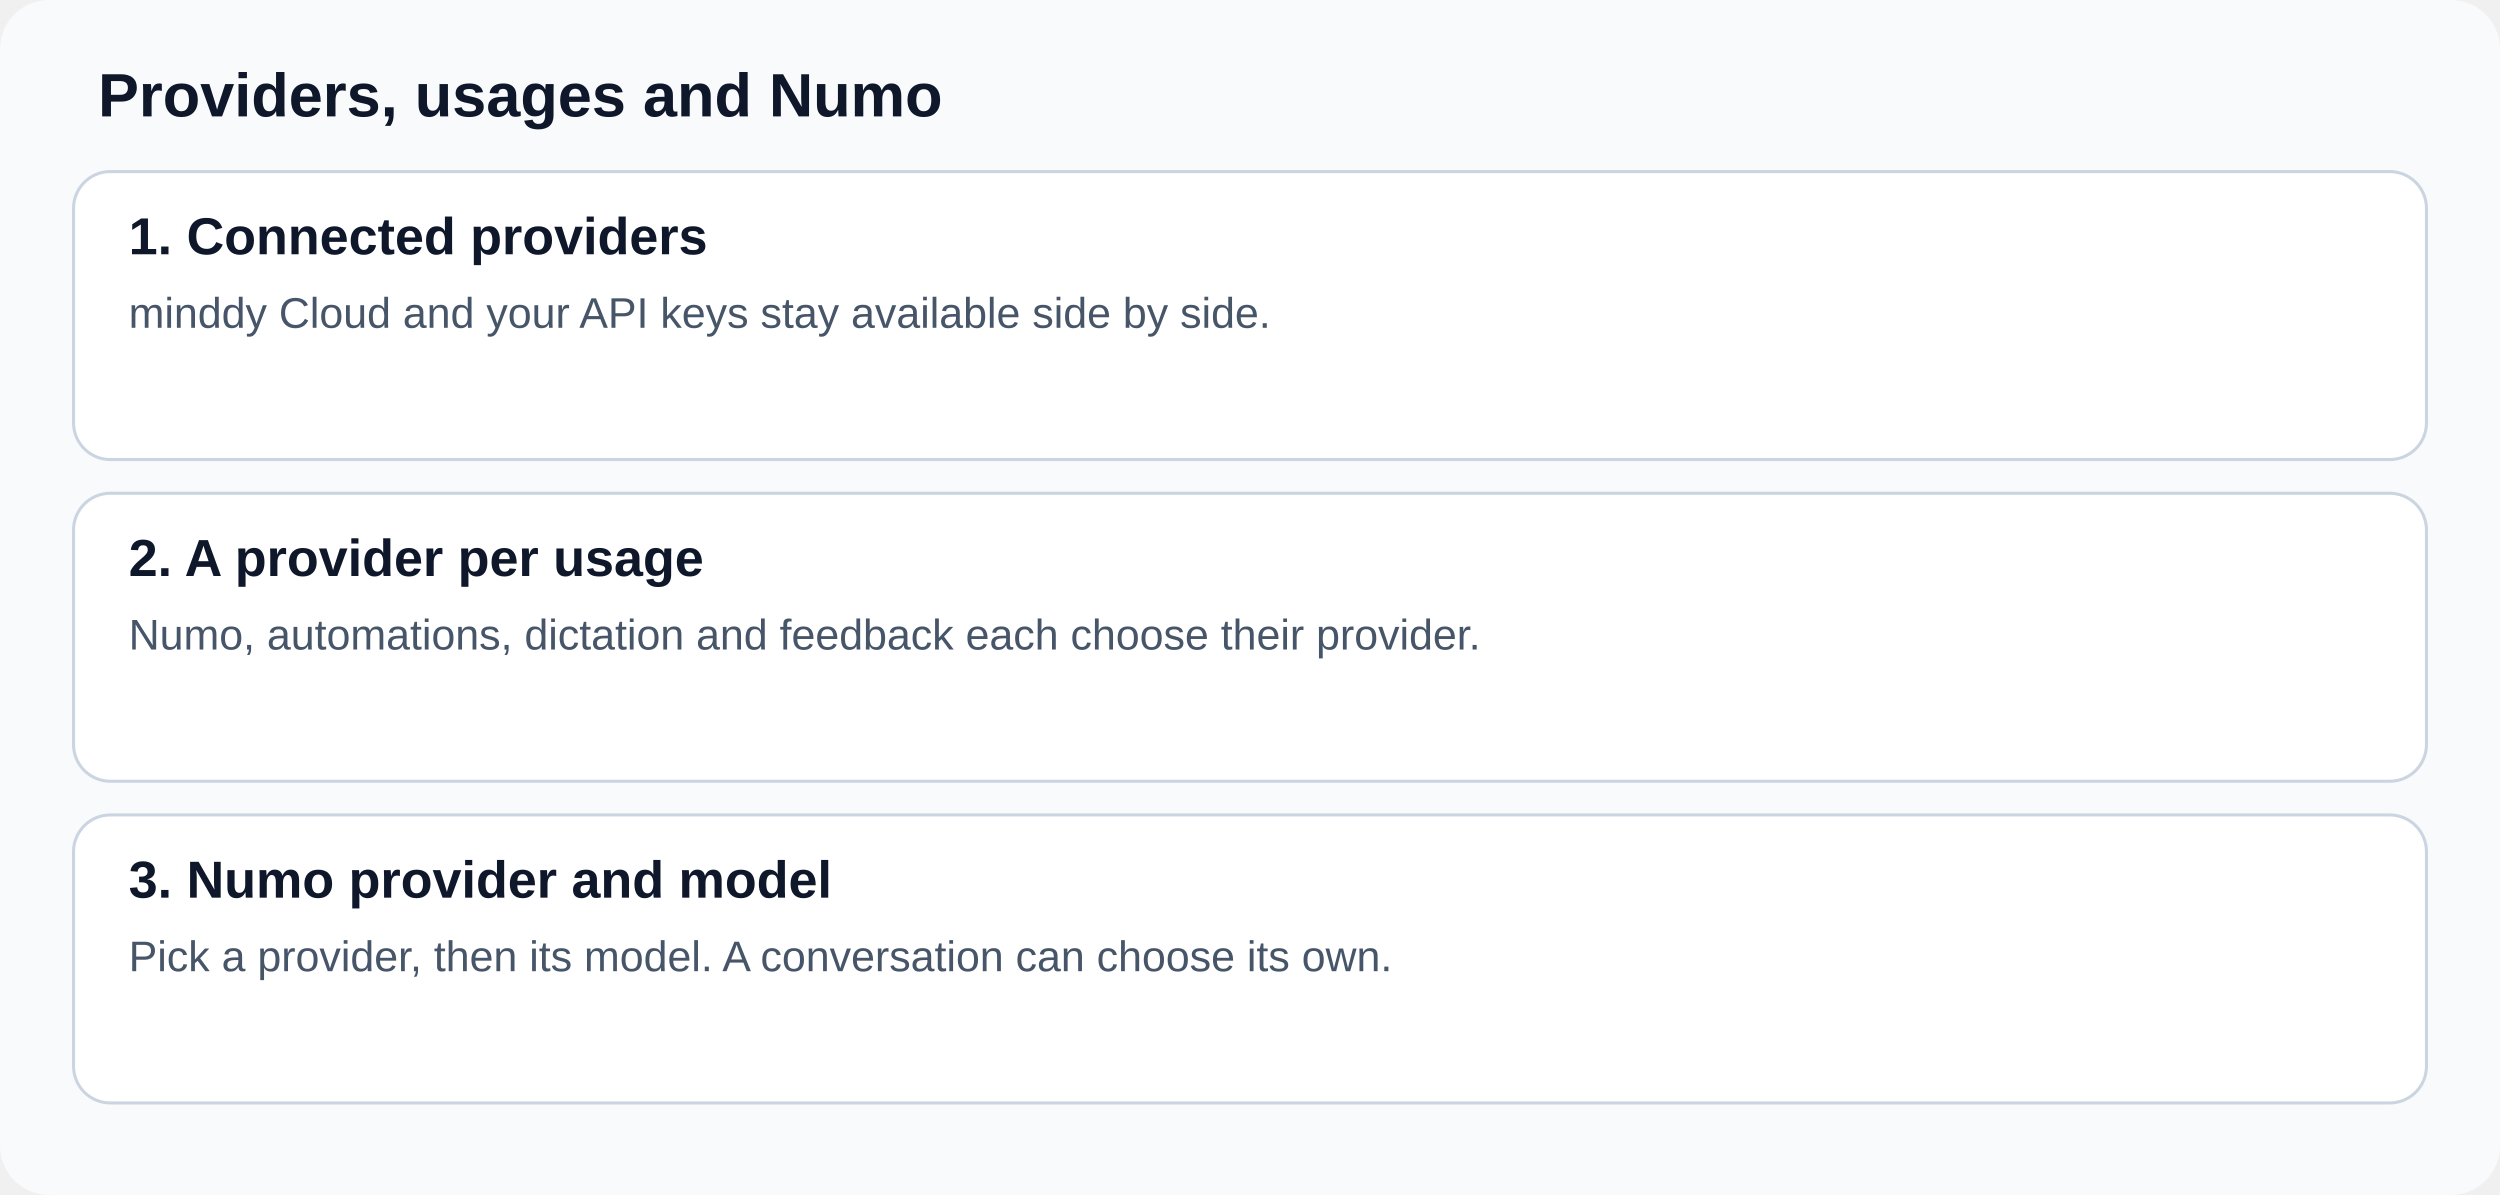
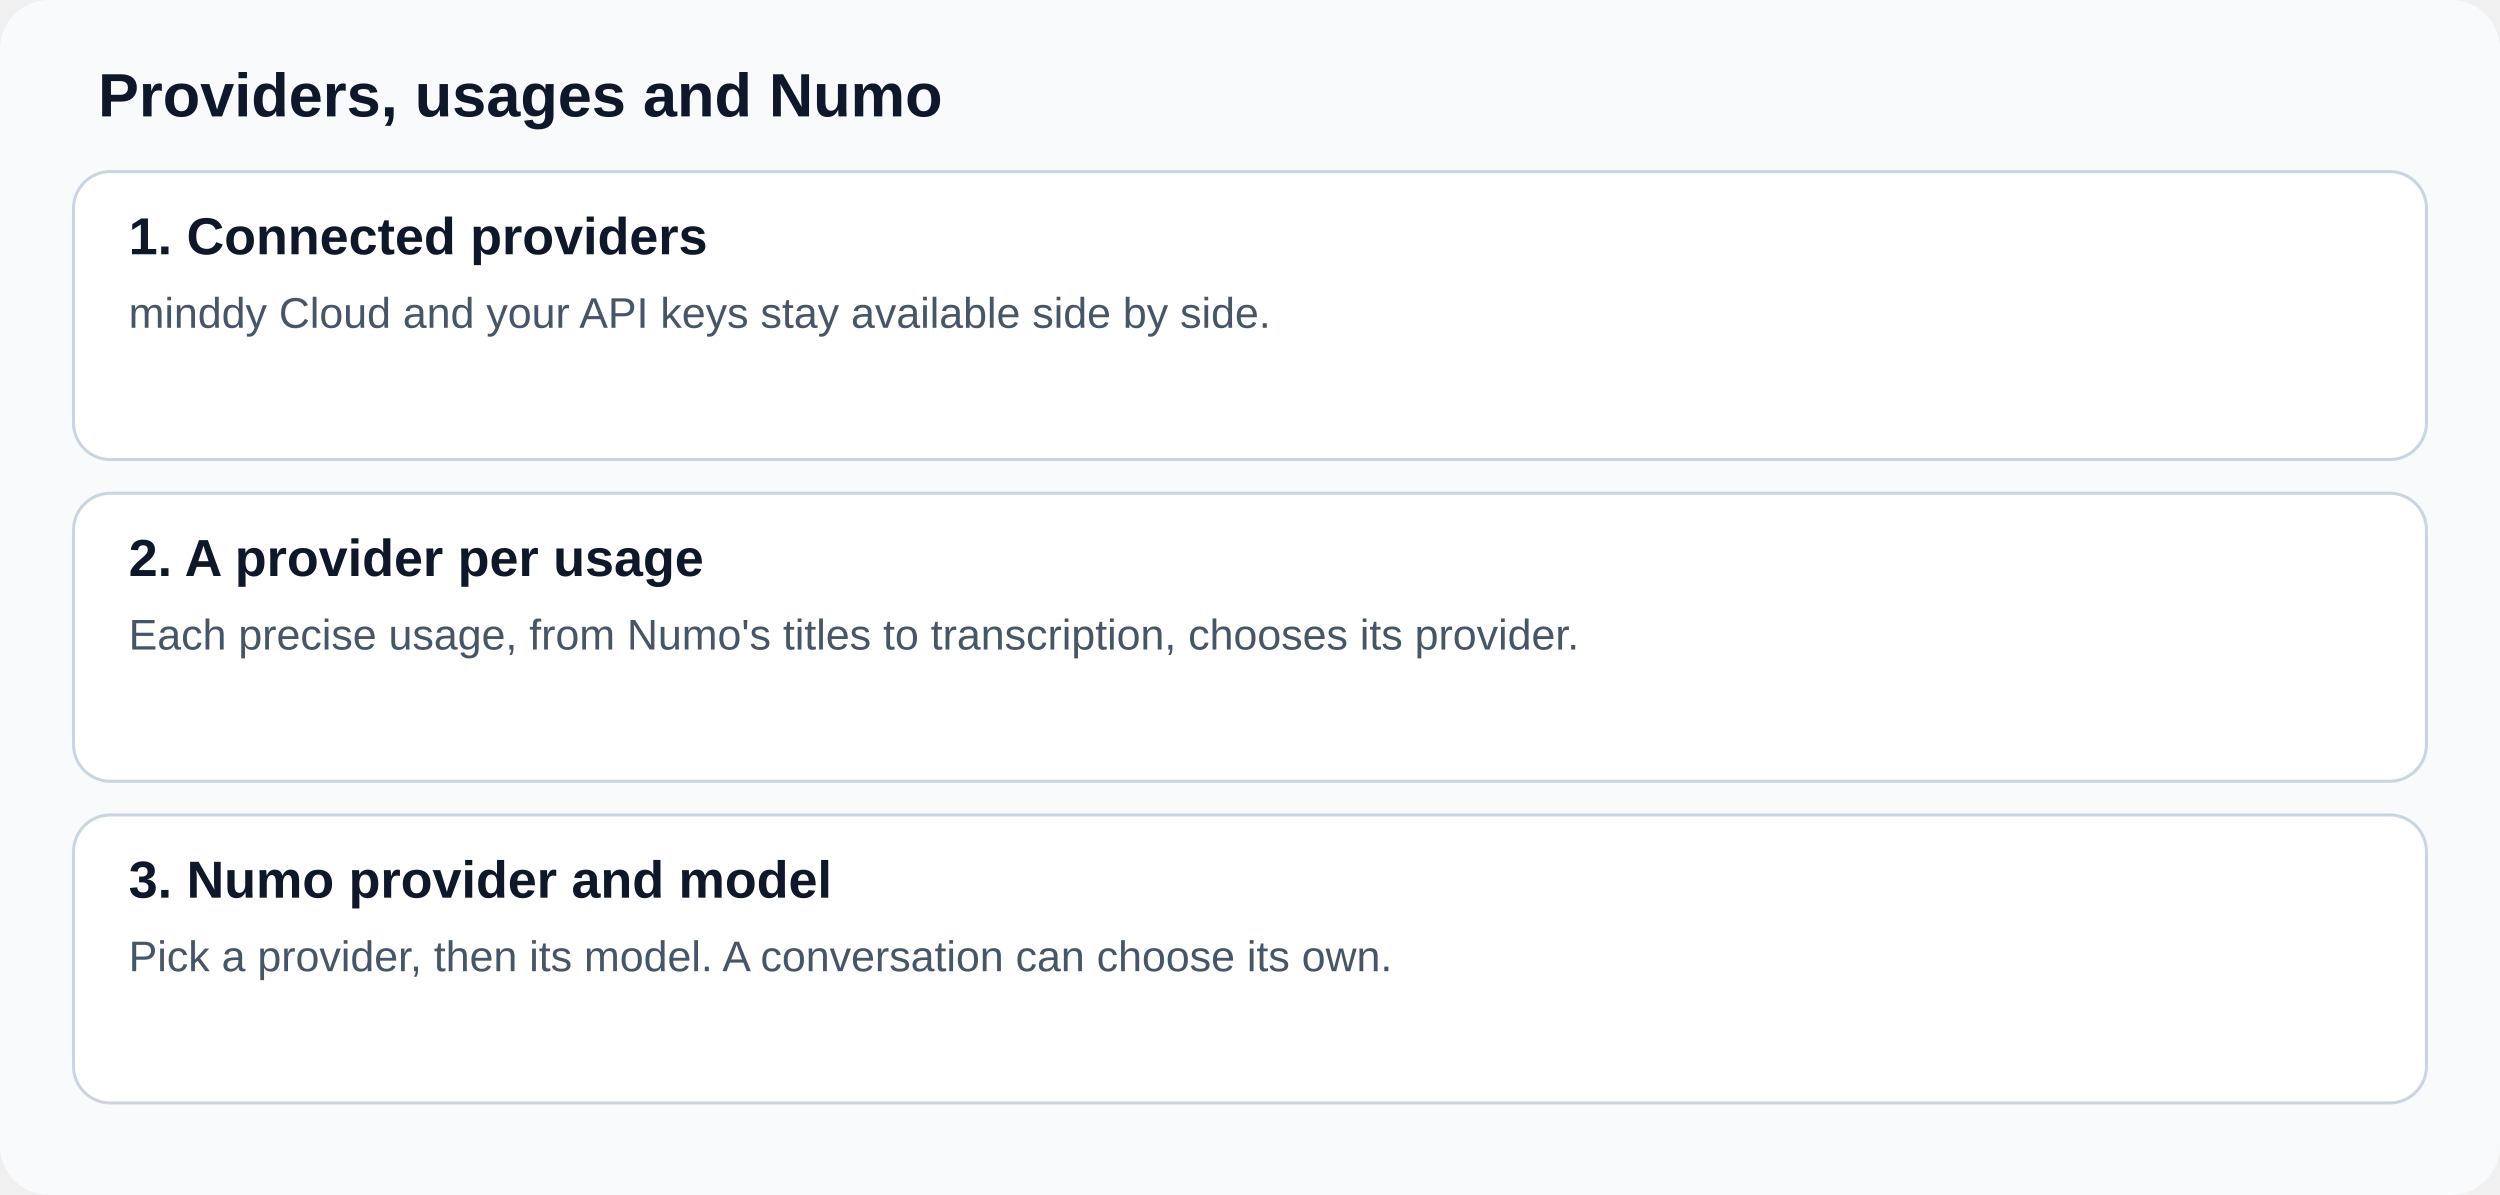
<svg xmlns="http://www.w3.org/2000/svg" width="816" height="390" viewBox="0 0 816 390" role="img" aria-labelledby="title desc">
  <rect width="816" height="390" rx="16" fill="#f8fafc" />
  <text x="32" y="38" font-family="Arial,sans-serif" font-size="20" font-weight="bold" fill="#0f172a">Providers, usages and Numo</text>
  <rect x="24" y="56" width="768" height="94" rx="12" fill="#fff" stroke="#cbd5e1" />
  <text x="42" y="83" font-family="Arial,sans-serif" font-size="17" font-weight="bold" fill="#0f172a">1. Connected providers</text>
  <text x="42" y="107" font-family="Arial,sans-serif" font-size="14" fill="#475569">minddy Cloud and your API keys stay available side by side.</text>
  <rect x="24" y="161" width="768" height="94" rx="12" fill="#fff" stroke="#cbd5e1" />
  <text x="42" y="188" font-family="Arial,sans-serif" font-size="17" font-weight="bold" fill="#0f172a">2. A provider per usage</text>
-   <text x="42" y="212" font-family="Arial,sans-serif" font-size="14" fill="#475569">Numo, automations, dictation and feedback each choose their provider.</text>
+   <text x="42" y="212" font-family="Arial,sans-serif" font-size="14" fill="#475569">Each precise usage, from Numo's titles to transcription, chooses its provider.</text>
  <rect x="24" y="266" width="768" height="94" rx="12" fill="#fff" stroke="#cbd5e1" />
  <text x="42" y="293" font-family="Arial,sans-serif" font-size="17" font-weight="bold" fill="#0f172a">3. Numo provider and model</text>
  <text x="42" y="317" font-family="Arial,sans-serif" font-size="14" fill="#475569">Pick a provider, then its model. A conversation can choose its own.</text>
</svg>
